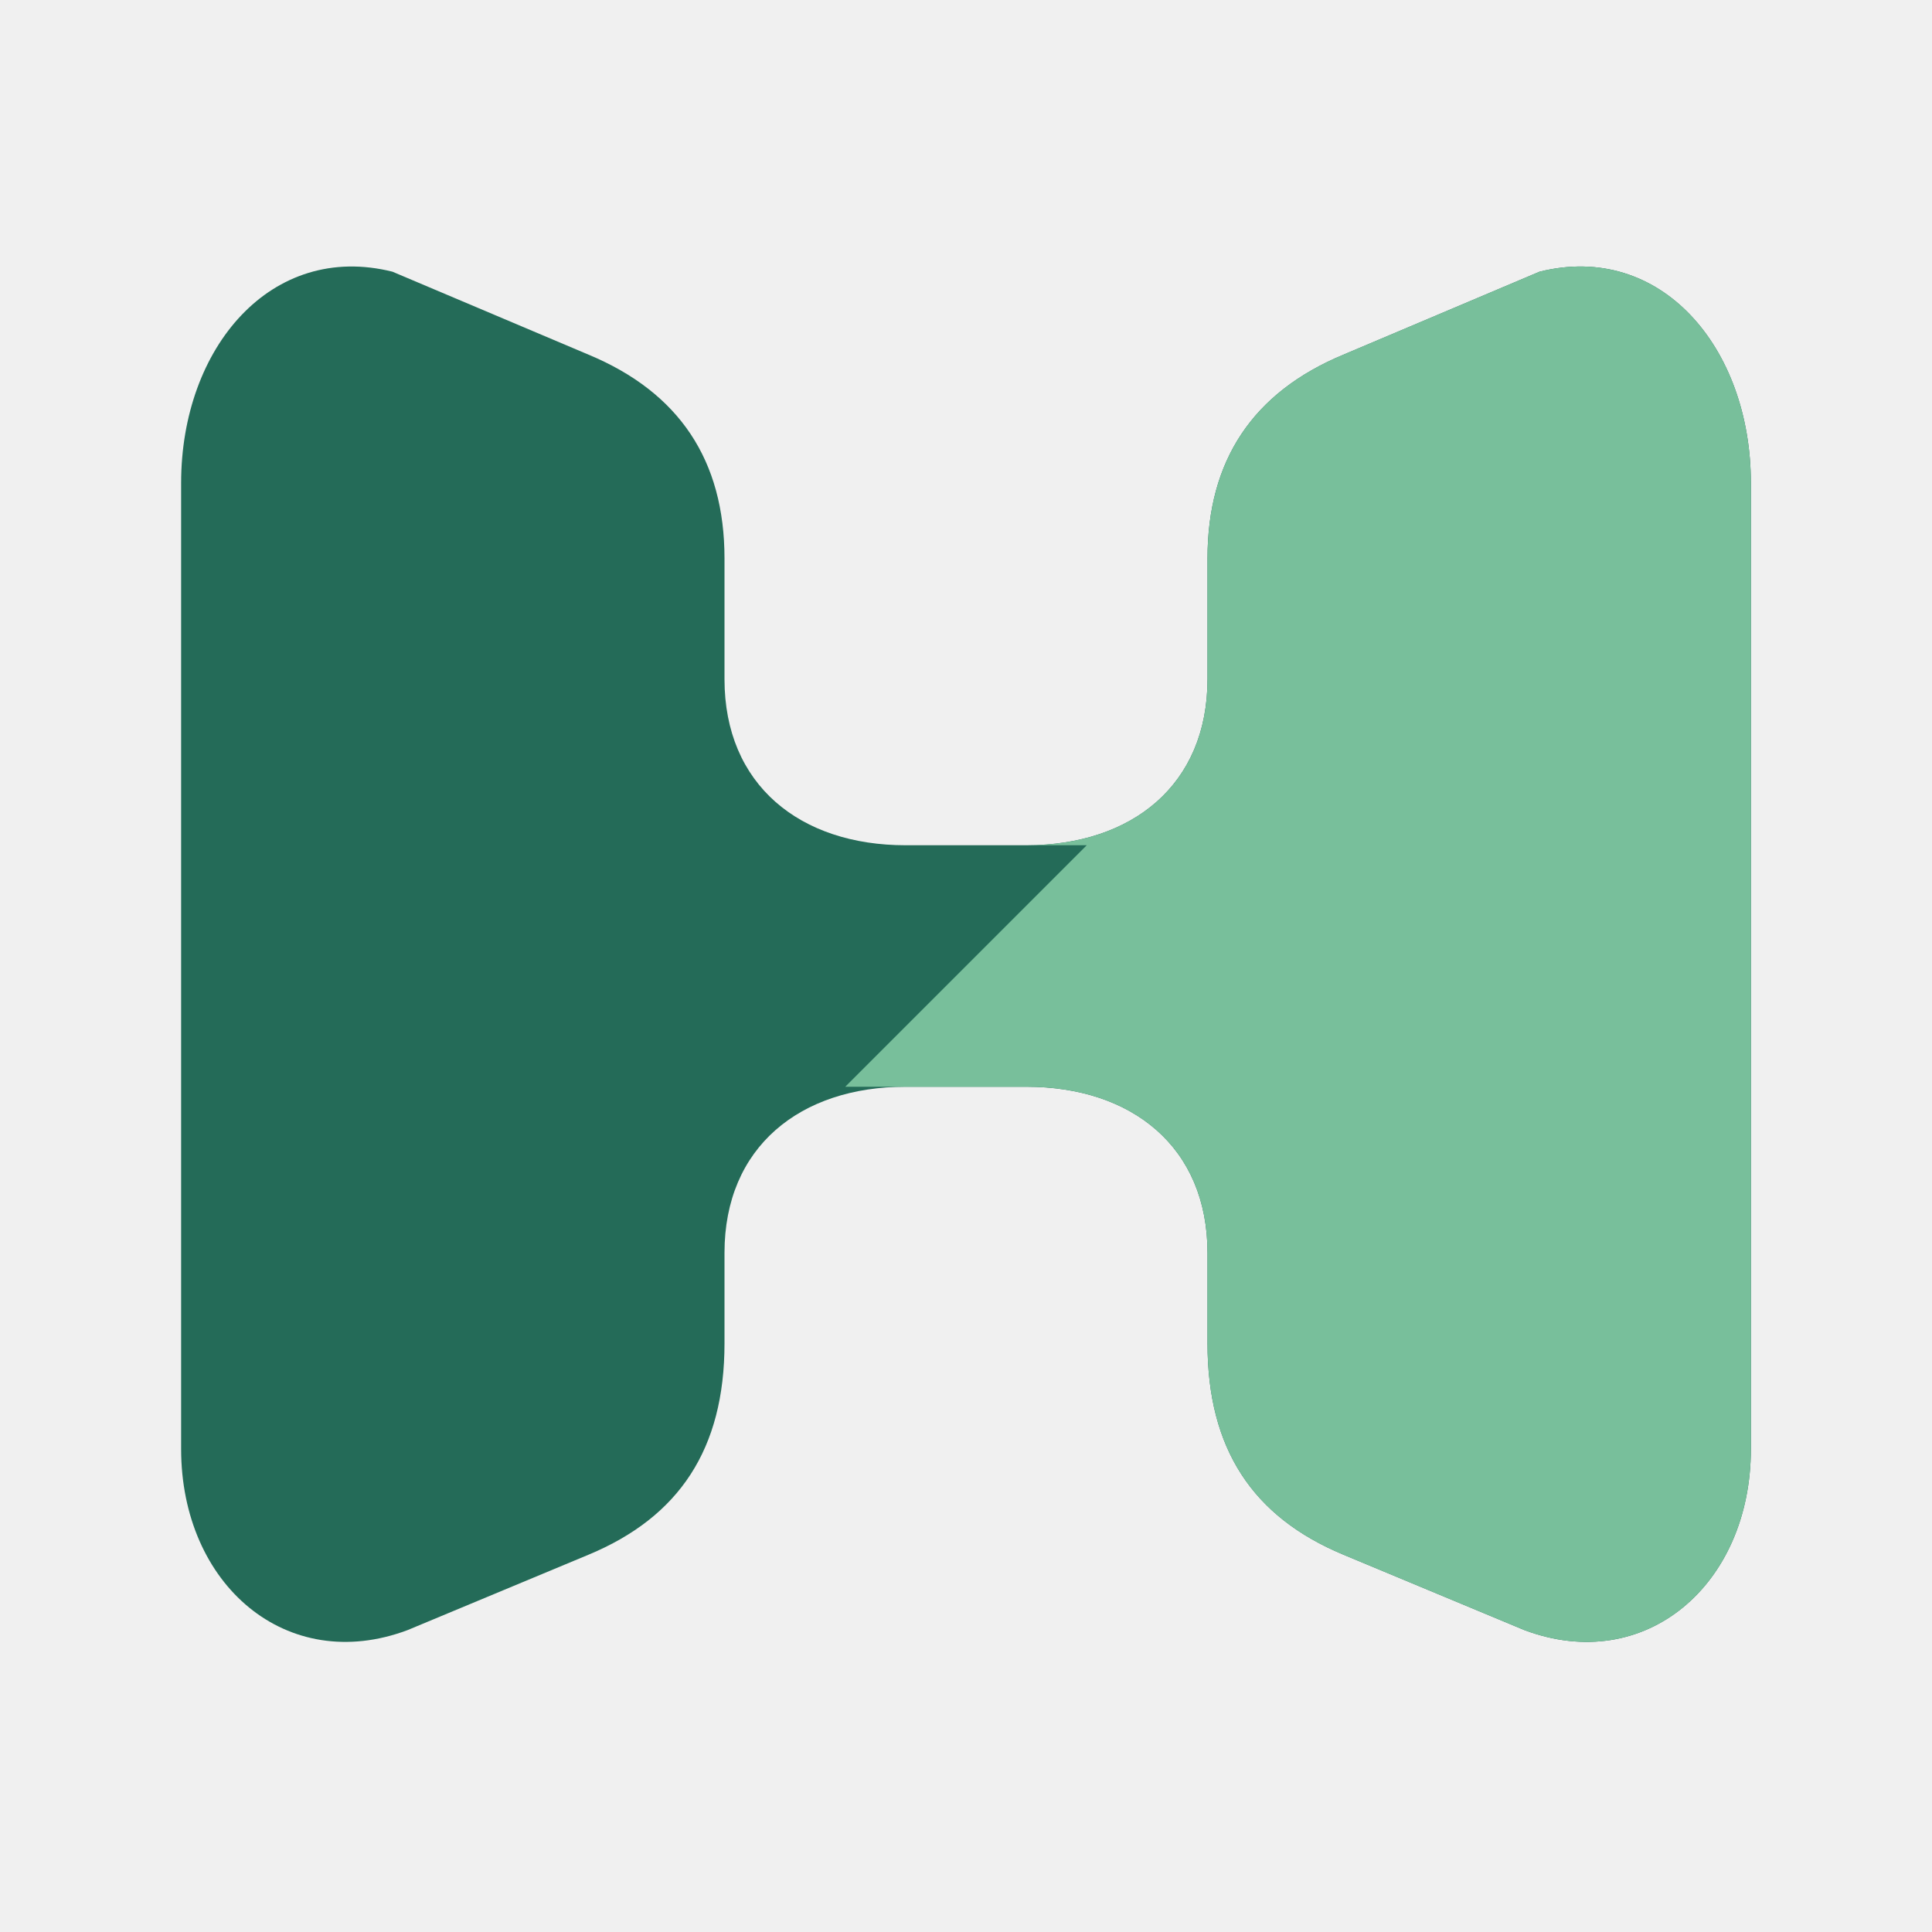
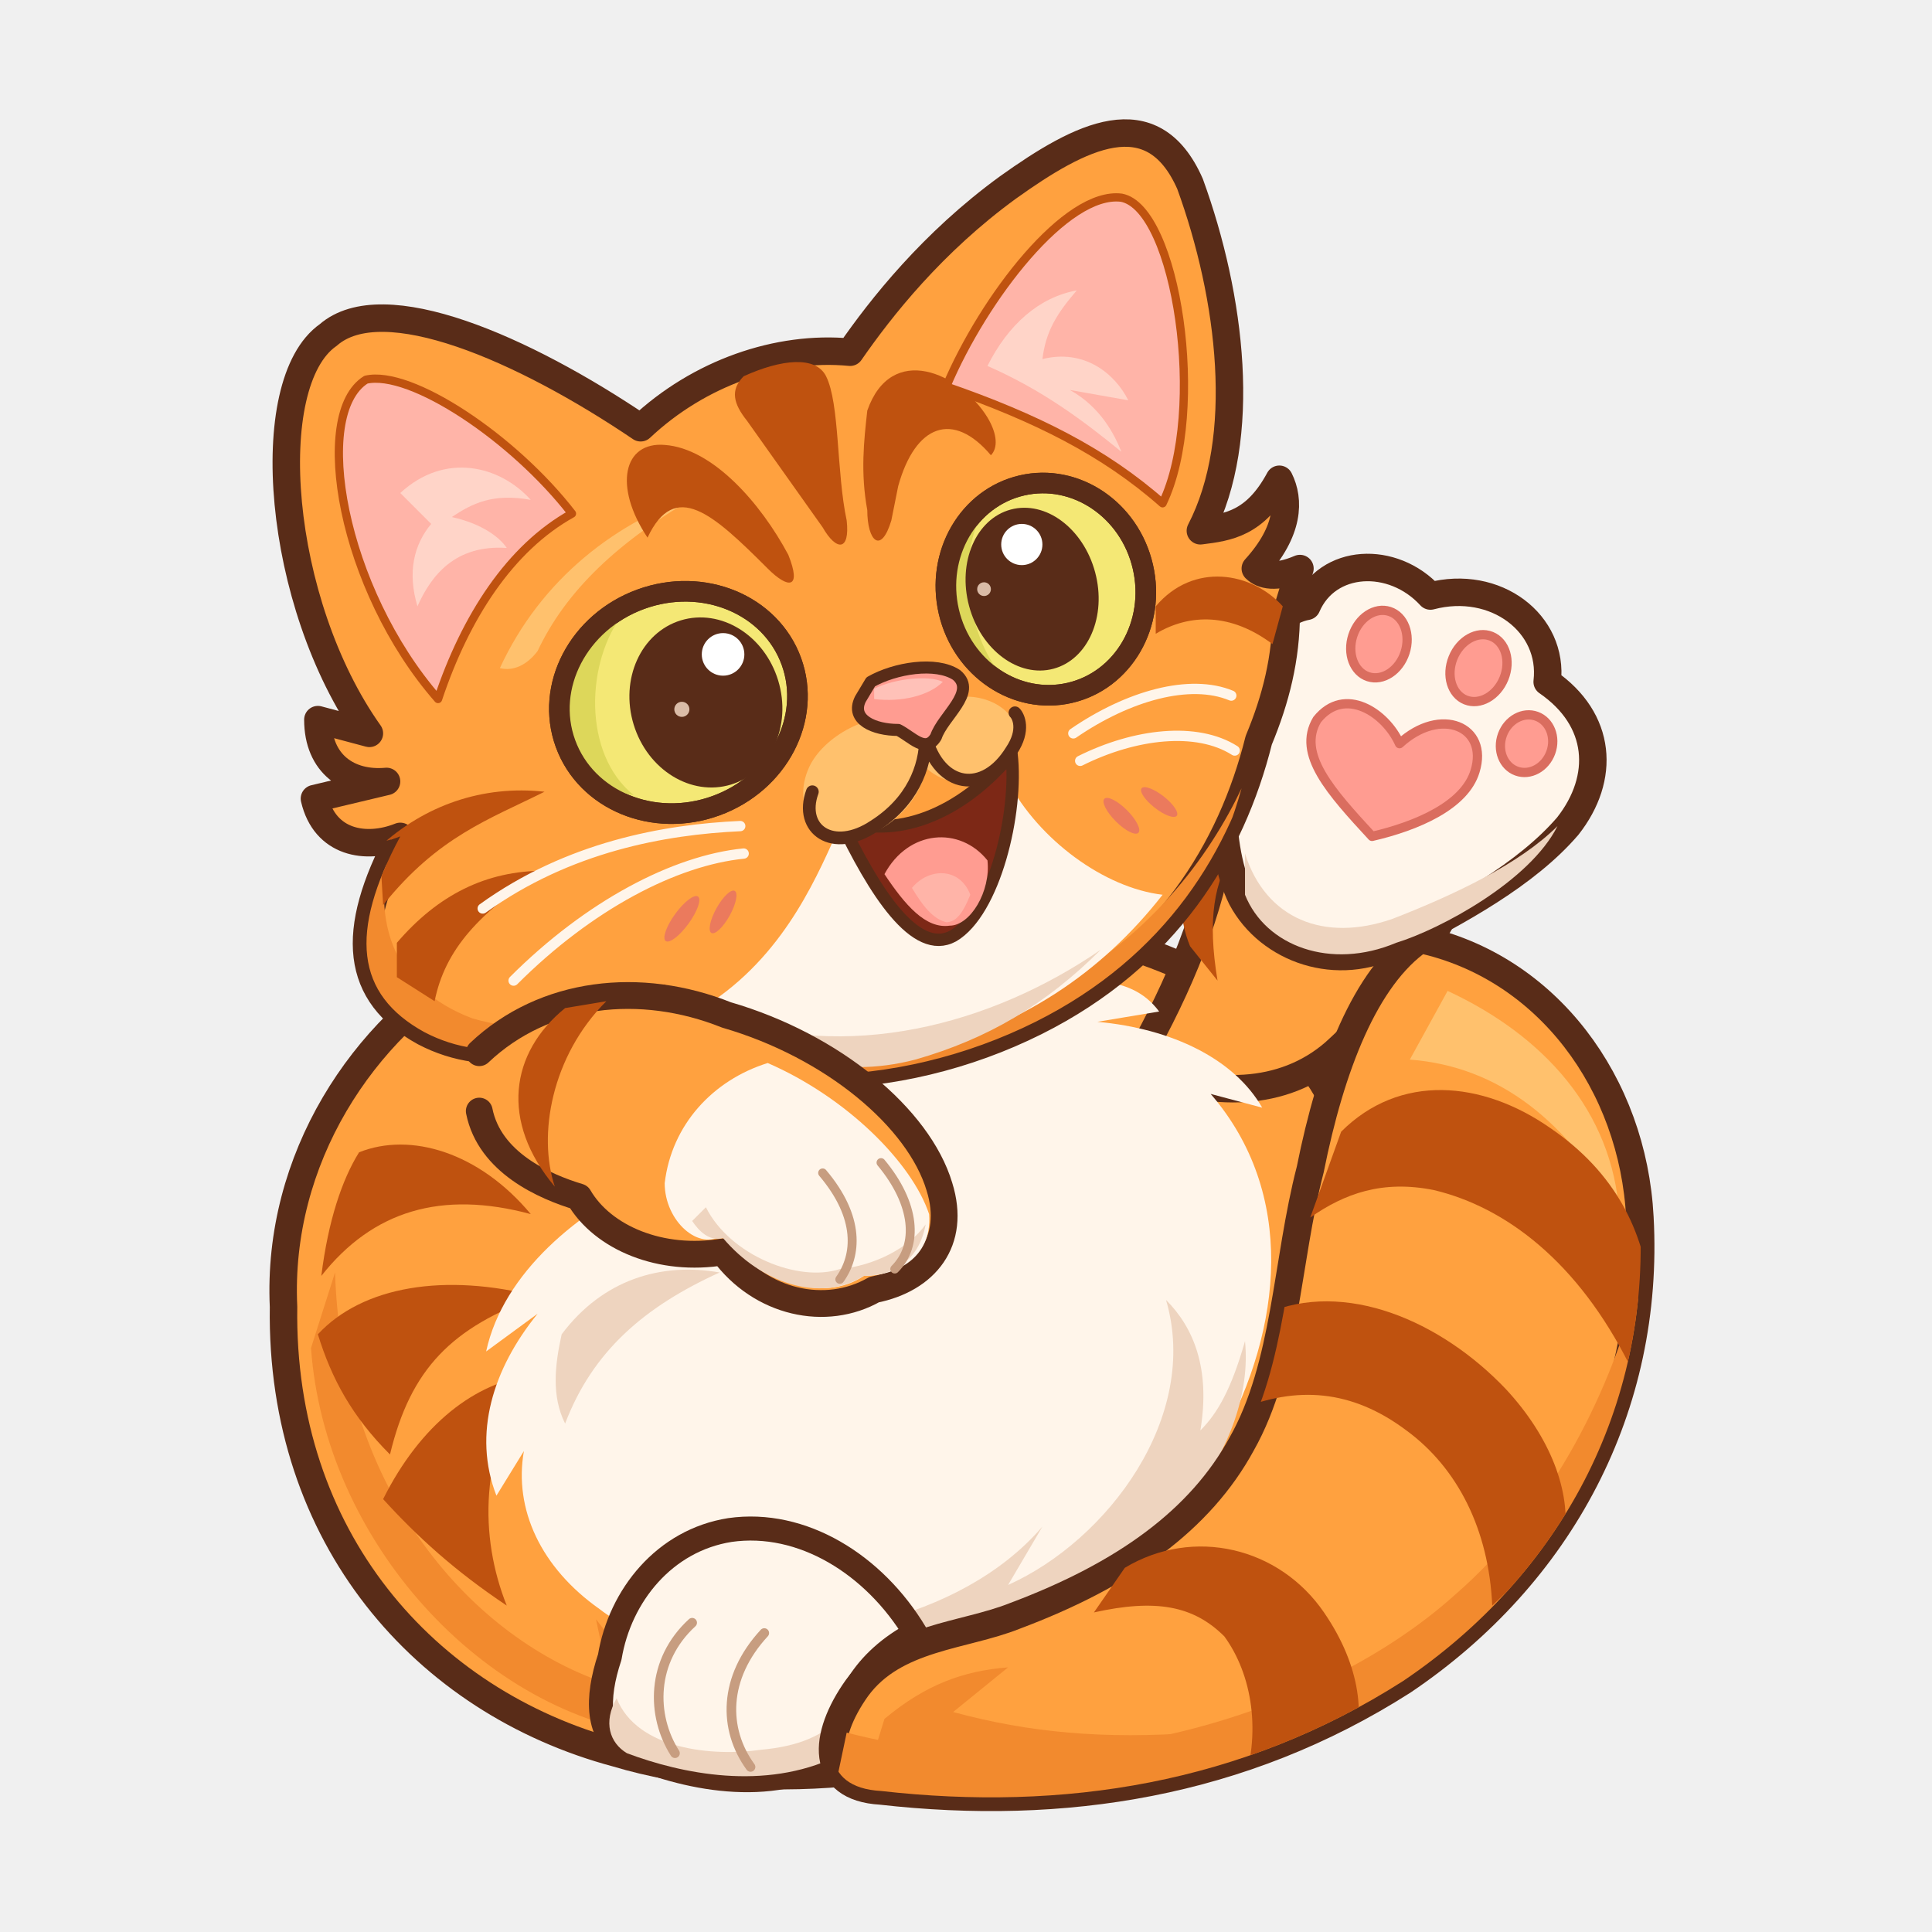
- <svg xmlns="http://www.w3.org/2000/svg" width="256" height="256" viewBox="0 0 256 256" role="img">
-   <path fill="#246B58" d="M52 36C36 32 24 46 24 64V192C24 210 38 222 54 216L78 206C90 201 96 192 96 178V166C96 152 106 144 120 144H136C150 144 160 152 160 166V178C160 192 166 201 178 206L202 216C218 222 232 210 232 192V64C232 46 220 32 204 36L178 47C166 52 160 61 160 74V90C160 104 150 112 136 112H120C106 112 96 104 96 90V74C96 61 90 52 78 47L52 36Z" />
-   <path fill="#78BF9B" d="M204 36C220 32 232 46 232 64V192C232 210 218 222 202 216L178 206C166 201 160 192 160 178V166C160 152 150 144 136 144H112L144 112H136C150 112 160 104 160 90V74C160 61 166 52 178 47L204 36Z" />
+ <svg xmlns="http://www.w3.org/2000/svg" width="512" height="512" viewBox="0 0 512 512" role="img">
+   <g id="huhu-mascot" transform="translate(26 26) scale(.91)" stroke="#592C18" stroke-linecap="round" stroke-linejoin="round">
+     <defs>
+       <clipPath id="huhu-tail-clip">
+         <path d="M385 245C422 253 447 287 449 326C452 381 426 430 380 461C333 491 281 499 228 493C210 492 211 477 221 463C232 448 252 448 267 442C299 430 321 414 333 392C346 369 346 339 353 312C359 282 369 256 385 245Z" />
+       </clipPath>
+       <clipPath id="huhu-head-clip">
+         <path d="M158 96C124 73 83 55 67 69C47 83 52 147 79 185L64 181C64 194 73 200 84 199L63 204C66 217 78 219 88 215C73 243 75 261 95 272C114 282 135 276 151 266C182 291 233 289 273 269C311 250 330 219 338 187C343 175 346 163 346 150L350 137C343 140 339 139 337 137C347 126 347 117 344 111C337 124 329 125 321 126C335 99 330 58 318 25C307 0 286 11 265 26C243 42 228 61 219 74C198 72 175 80 158 96Z" />
+       </clipPath>
+       <clipPath id="huhu-left-eye-clip">
+         <ellipse cx="169" cy="176" rx="35" ry="32" transform="rotate(-20 169 176)" />
+       </clipPath>
+       <clipPath id="huhu-right-eye-clip">
+         <ellipse cx="276" cy="143" rx="29" ry="31" transform="rotate(-13 276 143)" />
+       </clipPath>
+     </defs>
+     <path fill="#FFA13F" stroke-width="8" d="M110 252C77 271 52 309 54 352C53 419 95 467 151 482C191 494 243 489 283 471C327 451 355 413 367 368C378 324 364 286 337 265C291 230 169 222 110 252Z" />
+     <path fill="#F28A2E" stroke="none" d="M69 342C71 406 109 449 149 462L145 443L159 461L164 477C112 471 66 420 62 364Z" />
+     <path fill="#BF520F" stroke="none" d="M76 307C91 301 111 307 126 325C100 318 80 324 65 343C67 327 71 315 76 307ZM64 360C77 346 101 342 128 349C103 358 91 370 85 395C74 384 68 373 64 360ZM83 408C94 386 110 374 126 372C111 394 111 419 119 439C104 429 93 419 83 408Z" />
+     <path fill="#FFA13F" stroke-width="8" d="M305 276C317 254 325 233 328 210L336 179L402 207C400 232 380 260 360 278C345 291 324 291 305 283" />
+     <path fill="#BF520F" stroke="none" d="M318 247C311 230 319 210 330 199L331 219C325 228 323 239 326 257Z" />
+     <path fill="#FFF5EA" stroke="none" d="M190 253C212 244 244 246 268 255C286 258 300 254 309 266L291 269C313 271 331 280 339 294L324 290C349 319 345 358 327 391C313 419 286 440 249 451C215 461 168 457 146 440C129 428 121 411 124 394L116 407C109 389 115 370 128 354L113 365C118 342 140 324 162 314C165 288 174 266 190 253Z" />
+     <path fill="#EED4BF" stroke="none" d="M311 350C321 384 294 420 265 433L275 416C251 444 204 452 176 445C206 459 244 455 271 444C310 428 337 392 334 362C330 376 326 383 321 388C324 370 319 358 311 350ZM135 360C147 344 164 339 181 342C159 352 144 365 136 386C132 378 133 369 135 360Z" />
+     <path fill="#FFF5EA" stroke-width="7" d="M149 454C152 436 165 420 184 417C205 414 226 427 238 447C223 455 216 467 215 483C196 495 170 489 154 482C145 477 145 466 149 454Z" />
+     <path fill="#EED4BF" stroke="none" d="M151 466C157 481 179 483 193 481C204 480 211 477 217 471L215 483C194 493 170 488 154 482C149 479 147 473 151 466Z" />
+     <path fill="none" stroke="#C79D80" stroke-width="2.8" d="M173 444C161 455 161 471 168 482M194 447C182 460 182 475 190 486" />
+     <path fill="#FFA13F" stroke-width="8" d="M385 245C422 253 447 287 449 326C452 381 426 430 380 461C333 491 281 499 228 493C210 492 211 477 221 463C232 448 252 448 267 442C299 430 321 414 333 392C346 369 346 339 353 312C359 282 369 256 385 245Z" />
+     <g clip-path="url(#huhu-tail-clip)" stroke="none">
+       <path fill="#FFC16D" d="M393 260C421 273 441 295 443 325C428 298 408 282 382 280Z" />
+       <path fill="#F28A2E" d="M218 476C283 493 356 471 395 436C425 410 441 374 448 347L454 386L432 446L369 491L269 510L214 495Z" />
+       <path fill="#BF520F" d="M362 301C379 284 403 286 423 300C442 313 450 330 452 348L446 369C431 339 410 323 389 318C374 315 363 319 353 326ZM340 354C363 344 391 356 410 376C423 390 429 406 427 419L406 439C405 417 396 399 381 388C365 376 349 375 332 382ZM299 428C319 416 344 422 357 441C368 457 369 472 365 482L333 493C339 476 336 459 328 448C319 439 308 437 290 441Z" />
+       <path fill="#F28A2E" d="M229 472C241 462 252 458 265 457L249 470C271 476 293 478 320 476C288 492 250 491 225 485Z" />
+     </g>
+     <path fill="#FFF5EA" stroke-width="8" d="M335 177C330 166 341 150 352 148C358 134 377 133 388 145C407 140 424 153 422 170C438 181 439 198 428 212C416 226 396 237 378 246C361 255 341 248 333 233C326 219 325 191 335 177Z" />
+     <path fill="#EED4BF" stroke="none" d="M334 220C340 239 357 246 377 239C395 232 414 223 425 212C417 228 391 242 378 246C359 254 340 247 334 232Z" />
+     <g fill="#FF9C91" stroke="#DA6D5F" stroke-width="2.7">
+       <ellipse cx="373" cy="159" rx="8" ry="10" transform="rotate(18 373 159)" />
+       <ellipse cx="402" cy="166" rx="8" ry="10" transform="rotate(22 402 166)" />
+       <ellipse cx="416" cy="188" rx="7.5" ry="8.5" transform="rotate(20 416 188)" />
+       <path d="M371 215C359 202 349 191 355 181C363 171 375 179 379 188C391 177 405 183 401 196C398 206 384 212 371 215Z" />
+     </g>
+     <path fill="#FFA13F" stroke-width="8" d="M158 96C124 73 83 55 67 69C47 83 52 147 79 185L64 181C64 194 73 200 84 199L63 204C66 217 78 219 88 215C73 243 75 261 95 272C114 282 135 276 151 266C182 291 233 289 273 269C311 250 330 219 338 187C343 175 346 163 346 150L350 137C343 140 339 139 337 137C347 126 347 117 344 111C337 124 329 125 321 126C335 99 330 58 318 25C307 0 286 11 265 26C243 42 228 61 219 74C198 72 175 80 158 96Z" />
+     <g clip-path="url(#huhu-head-clip)" stroke="none">
+       <path fill="#F28A2E" d="M86 215C79 238 85 259 109 268C136 276 154 261 165 258C198 281 245 275 273 262C306 246 324 220 333 201C323 237 301 259 274 272C240 292 192 292 151 272C123 290 91 283 79 264C69 247 75 229 86 215Z" />
+       <path fill="#FFC16D" d="M117 166C129 140 151 123 176 115C151 129 136 144 128 161C125 165 121 167 117 166Z" />
+       <path fill="#FFF5EA" d="M179 263C201 248 210 225 216 212C231 220 250 213 265 199C274 216 293 230 310 232C292 255 269 270 239 278C218 283 194 278 179 263Z" />
+       <path fill="#EED4BF" d="M180 267C218 281 260 270 292 248C276 264 259 274 238 280C215 286 196 279 180 267Z" />
+       <path fill="#BF520F" d="M160 128C150 113 153 100 165 101C179 102 193 118 201 133C205 143 201 143 195 137C179 121 168 111 160 128ZM188 81C199 76 209 75 212 81C216 89 215 109 218 123C219 132 215 132 211 125L189 94C185 89 184 85 188 81ZM224 91C231 71 251 80 259 93C262 98 262 102 260 104C249 91 238 95 233 113L231 123C228 133 224 129 224 120C222 109 223 100 224 91Z" />
+       <path fill="#BF520F" d="M82 218C95 206 112 200 130 202C114 210 99 215 83 235ZM87 246C99 232 113 225 130 225C111 237 101 248 98 263L87 256ZM308 148C319 135 336 138 345 148L342 159C330 150 318 150 308 156Z" />
+     </g>
+     <path fill="#FFB4A8" stroke="#BF520F" stroke-width="2.4" d="M138 121C121 99 91 79 78 82C62 92 71 143 99 175C107 151 120 131 138 121Z" />
+     <path fill="#FFD4C8" stroke="none" d="M88 115C101 103 117 107 126 117C115 115 109 118 103 122C112 124 117 128 119 131C104 130 97 139 93 148C90 138 92 130 97 124Z" />
+     <path fill="#FFB4A8" stroke="#BF520F" stroke-width="2.4" d="M247 84C258 58 282 27 298 29C314 32 323 91 310 118C293 103 273 93 247 84Z" />
+     <path fill="#FFD4C8" stroke="none" d="M259 78C265 66 274 58 285 56C279 63 276 68 275 76C287 73 296 80 300 88L283 85C292 90 296 98 298 103C287 94 275 85 259 78Z" />
+     <ellipse cx="169" cy="176" rx="35" ry="32" transform="rotate(-20 169 176)" fill="#F4E875" stroke-width="6" />
+     <path fill="#DDD75A" stroke="none" clip-path="url(#huhu-left-eye-clip)" d="M153 150C142 164 141 191 156 203C143 201 135 192 133 180C130 164 139 154 153 150Z" />
+     <ellipse cx="169" cy="176" rx="35" ry="32" transform="rotate(-20 169 176)" fill="none" stroke-width="6" />
+     <ellipse cx="177" cy="176" rx="22" ry="25" transform="rotate(-17 177 176)" fill="#592C18" stroke="none" />
+     <circle cx="182" cy="162" r="6.2" fill="#FFFFFF" stroke="none" />
+     <circle cx="170" cy="178" r="2.2" fill="#DABCA7" stroke="none" />
+     <ellipse cx="276" cy="143" rx="29" ry="31" transform="rotate(-13 276 143)" fill="#F4E875" stroke-width="6" />
+     <path fill="#DDD75A" stroke="none" clip-path="url(#huhu-right-eye-clip)" d="M258 120C250 133 253 156 263 168C249 165 245 150 249 136C250 129 253 123 258 120Z" />
+     <ellipse cx="276" cy="143" rx="29" ry="31" transform="rotate(-13 276 143)" fill="none" stroke-width="6" />
+     <ellipse cx="272" cy="143" rx="19" ry="24" transform="rotate(-15 272 143)" fill="#592C18" stroke="none" />
+     <circle cx="269" cy="130" r="6" fill="#FFFFFF" stroke="none" />
+     <circle cx="258" cy="143" r="2" fill="#DABCA7" stroke="none" />
+     <path fill="#7D2816" stroke-width="3.6" d="M216 210C232 216 251 209 266 191C268 208 261 237 249 244C238 250 226 231 216 210Z" />
+     <path fill="#FF9C91" stroke="none" d="M229 226C236 213 251 212 259 222C260 231 254 241 248 241C241 242 235 235 229 226Z" />
+     <path fill="#FFB4A8" stroke="none" d="M237 230C242 224 251 224 254 232C252 237 250 240 247 240C243 239 240 235 237 230Z" />
+     <path fill="#FFC16D" stroke="none" d="M236 181C225 178 211 186 207 195C202 206 209 217 218 216C230 215 240 204 241 195C250 203 262 199 267 190C271 179 258 172 248 175Z" />
+     <path fill="none" stroke-width="3.7" d="M208 202C204 213 214 220 226 212C237 205 241 195 241 186M241 186C245 201 258 203 266 190C270 184 268 180 267 179" />
+     <path fill="#FF9C91" stroke-width="3.5" d="M225 170C232 166 244 164 250 168C256 173 246 180 244 186C241 191 237 186 233 184C226 184 219 181 222 175Z" />
+     <path fill="#FFC1B8" stroke="none" d="M226 172C232 169 242 168 246 170C242 174 234 176 226 175Z" />
+     <g fill="none" stroke="#FFF5EA" stroke-width="3">
+       <path d="M112 236C137 218 165 213 187 212M121 257C143 235 168 222 188 220M284 185C300 174 318 169 330 174M286 193C302 185 320 183 331 190" />
+     </g>
+     <g fill="#EB7A5D" stroke="none">
+       <ellipse cx="170" cy="239" rx="2.4" ry="8" transform="rotate(36 170 239)" />
+       <ellipse cx="182" cy="237" rx="2.2" ry="7" transform="rotate(29 182 237)" />
+       <ellipse cx="298" cy="209" rx="2.3" ry="7" transform="rotate(-45 298 209)" />
+       <ellipse cx="309" cy="205" rx="2.1" ry="6.5" transform="rotate(-52 309 205)" />
+     </g>
+     <path fill="#FFA13F" stroke-width="7.8" d="M111 278C130 260 158 257 183 267C214 276 239 297 245 317C250 333 241 344 226 347C212 355 193 351 182 336C164 339 147 332 140 320C130 317 114 310 111 295" />
+     <path fill="#BF520F" stroke="none" d="M136 265C120 278 117 298 133 317C128 302 132 279 148 263Z" />
+     <path fill="#FFF5EA" stroke="none" d="M195 281C218 291 237 310 242 325C243 338 232 343 223 343C211 351 194 345 182 331C175 336 165 327 165 316C167 299 179 286 195 281Z" />
+     <path fill="#EED4BF" stroke="none" d="M177 323C184 337 204 345 216 341C226 340 236 335 241 328C239 339 231 343 223 343C210 351 193 345 182 332C178 333 175 330 173 327Z" />
+     <path fill="none" stroke="#C79D80" stroke-width="2.6" d="M211 313C222 326 221 337 216 344M228 310C238 322 239 334 232 341" />
+   </g>
</svg>
